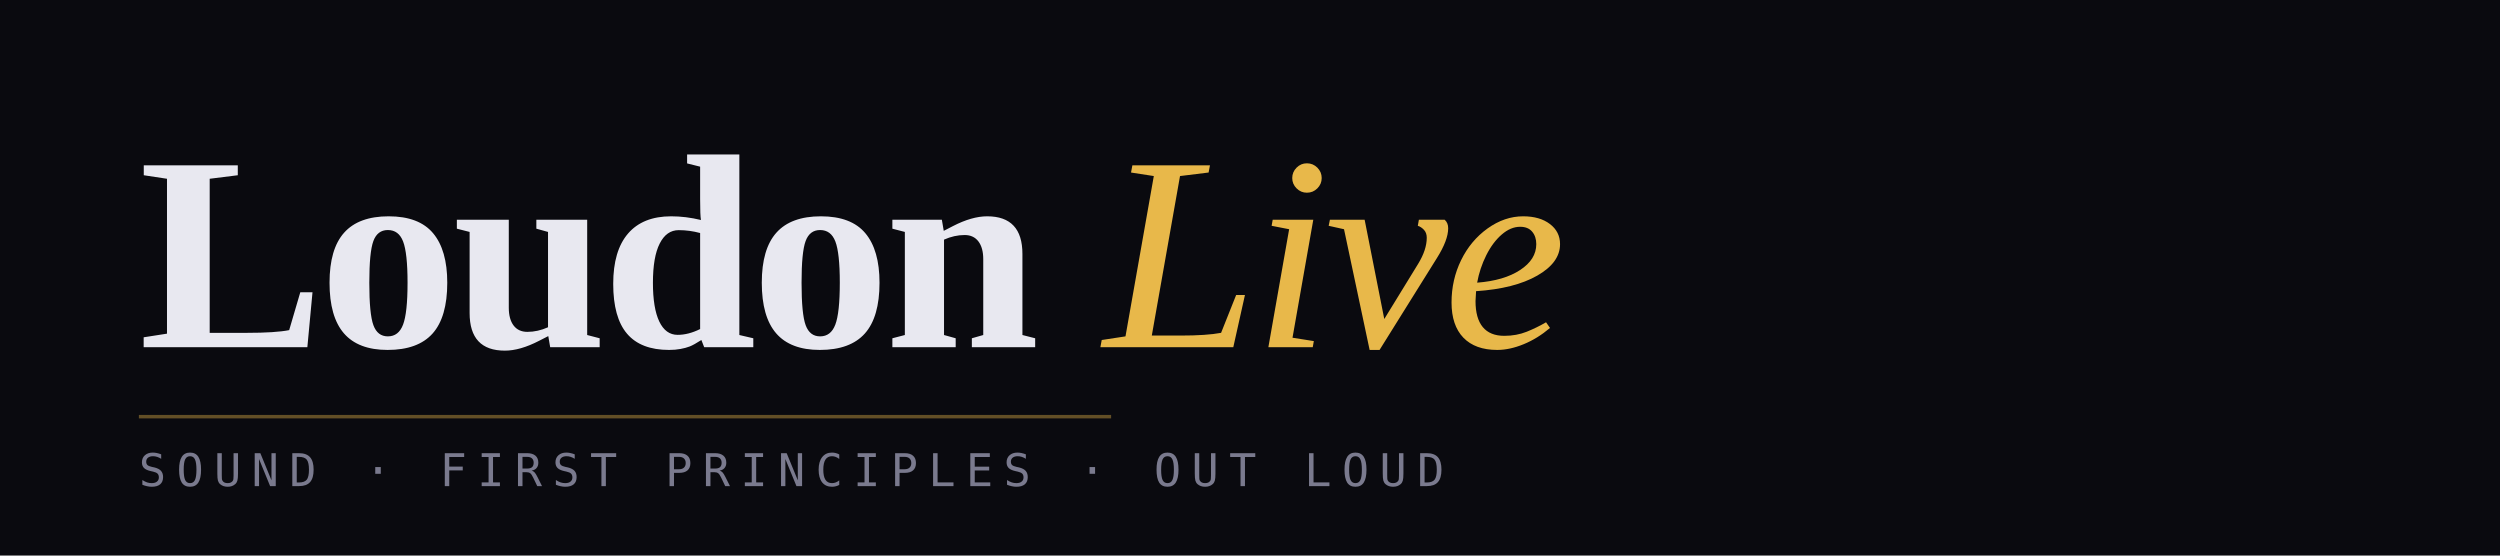
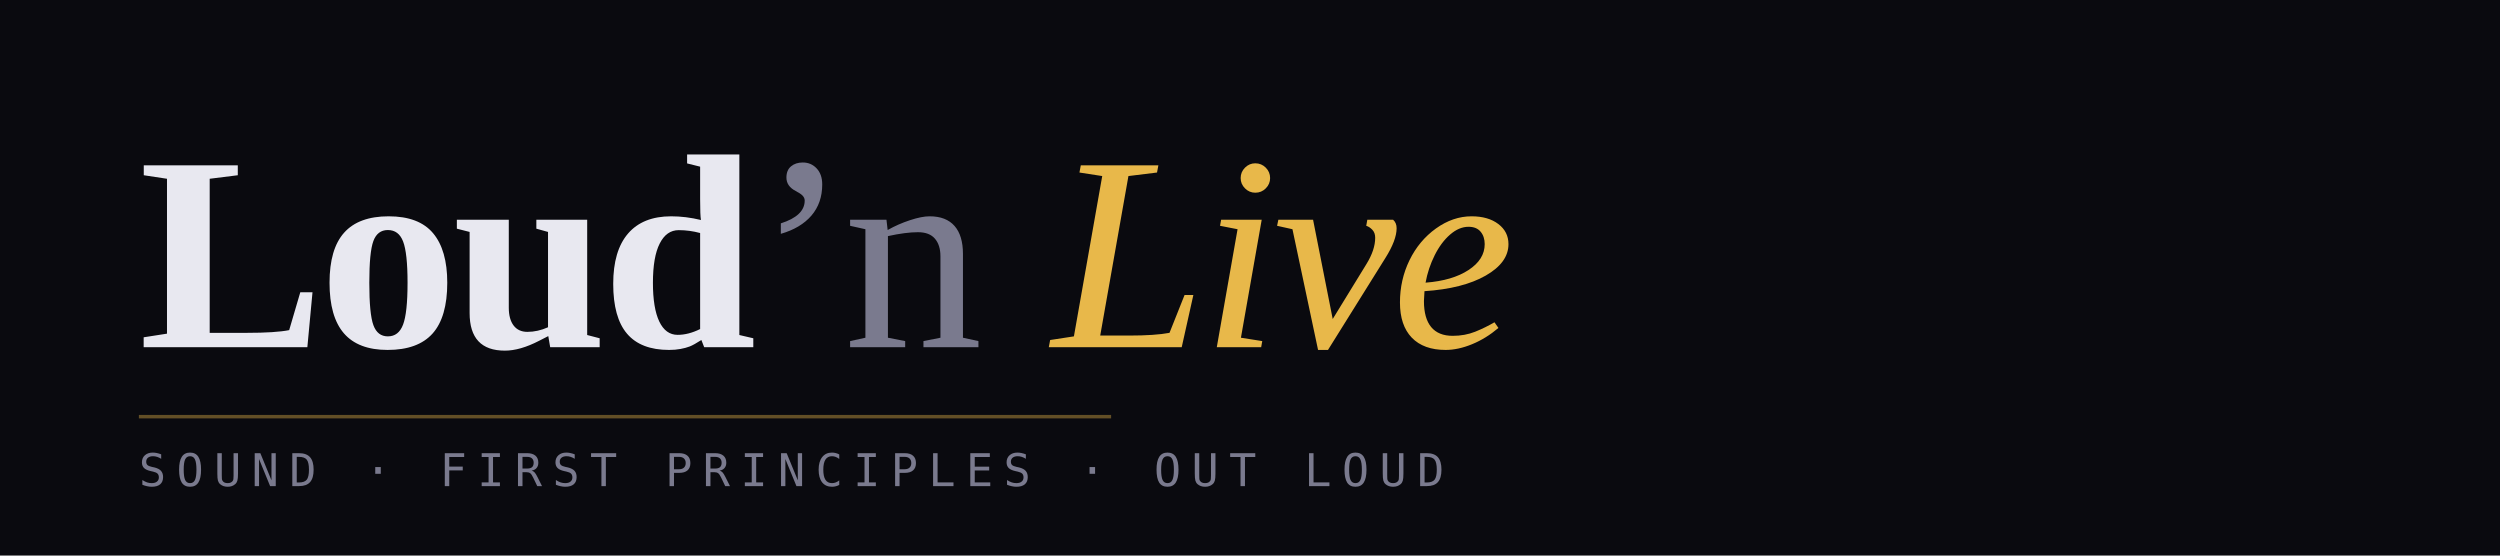
<svg xmlns="http://www.w3.org/2000/svg" viewBox="0 0 720 160" width="720" height="160">
  <rect width="720" height="160" fill="#0a0a0f" />
-   <text x="40" y="100" font-family="Source Serif 4, Georgia, serif" font-size="80" font-weight="700" letter-spacing="-1.5" fill="#e8e8f0">Loudon <tspan font-style="italic" font-weight="300" fill="#e8b84a">Live</tspan>
+   <text x="40" y="100" font-family="Source Serif 4, Georgia, serif" font-size="80" font-weight="700" letter-spacing="-1.5" fill="#e8e8f0">Loud<tspan font-weight="300" fill="#7a7a8e">’n</tspan>
+     <tspan font-style="italic" font-weight="300" fill="#e8b84a">Live</tspan>
  </text>
  <line x1="40" y1="120" x2="320" y2="120" stroke="#e8b84a" stroke-opacity="0.4" stroke-width="1" />
  <text x="40" y="140" font-family="JetBrains Mono, monospace" font-size="13" letter-spacing="3" fill="#7a7a8e">SOUND · FIRST PRINCIPLES · OUT LOUD</text>
</svg>
